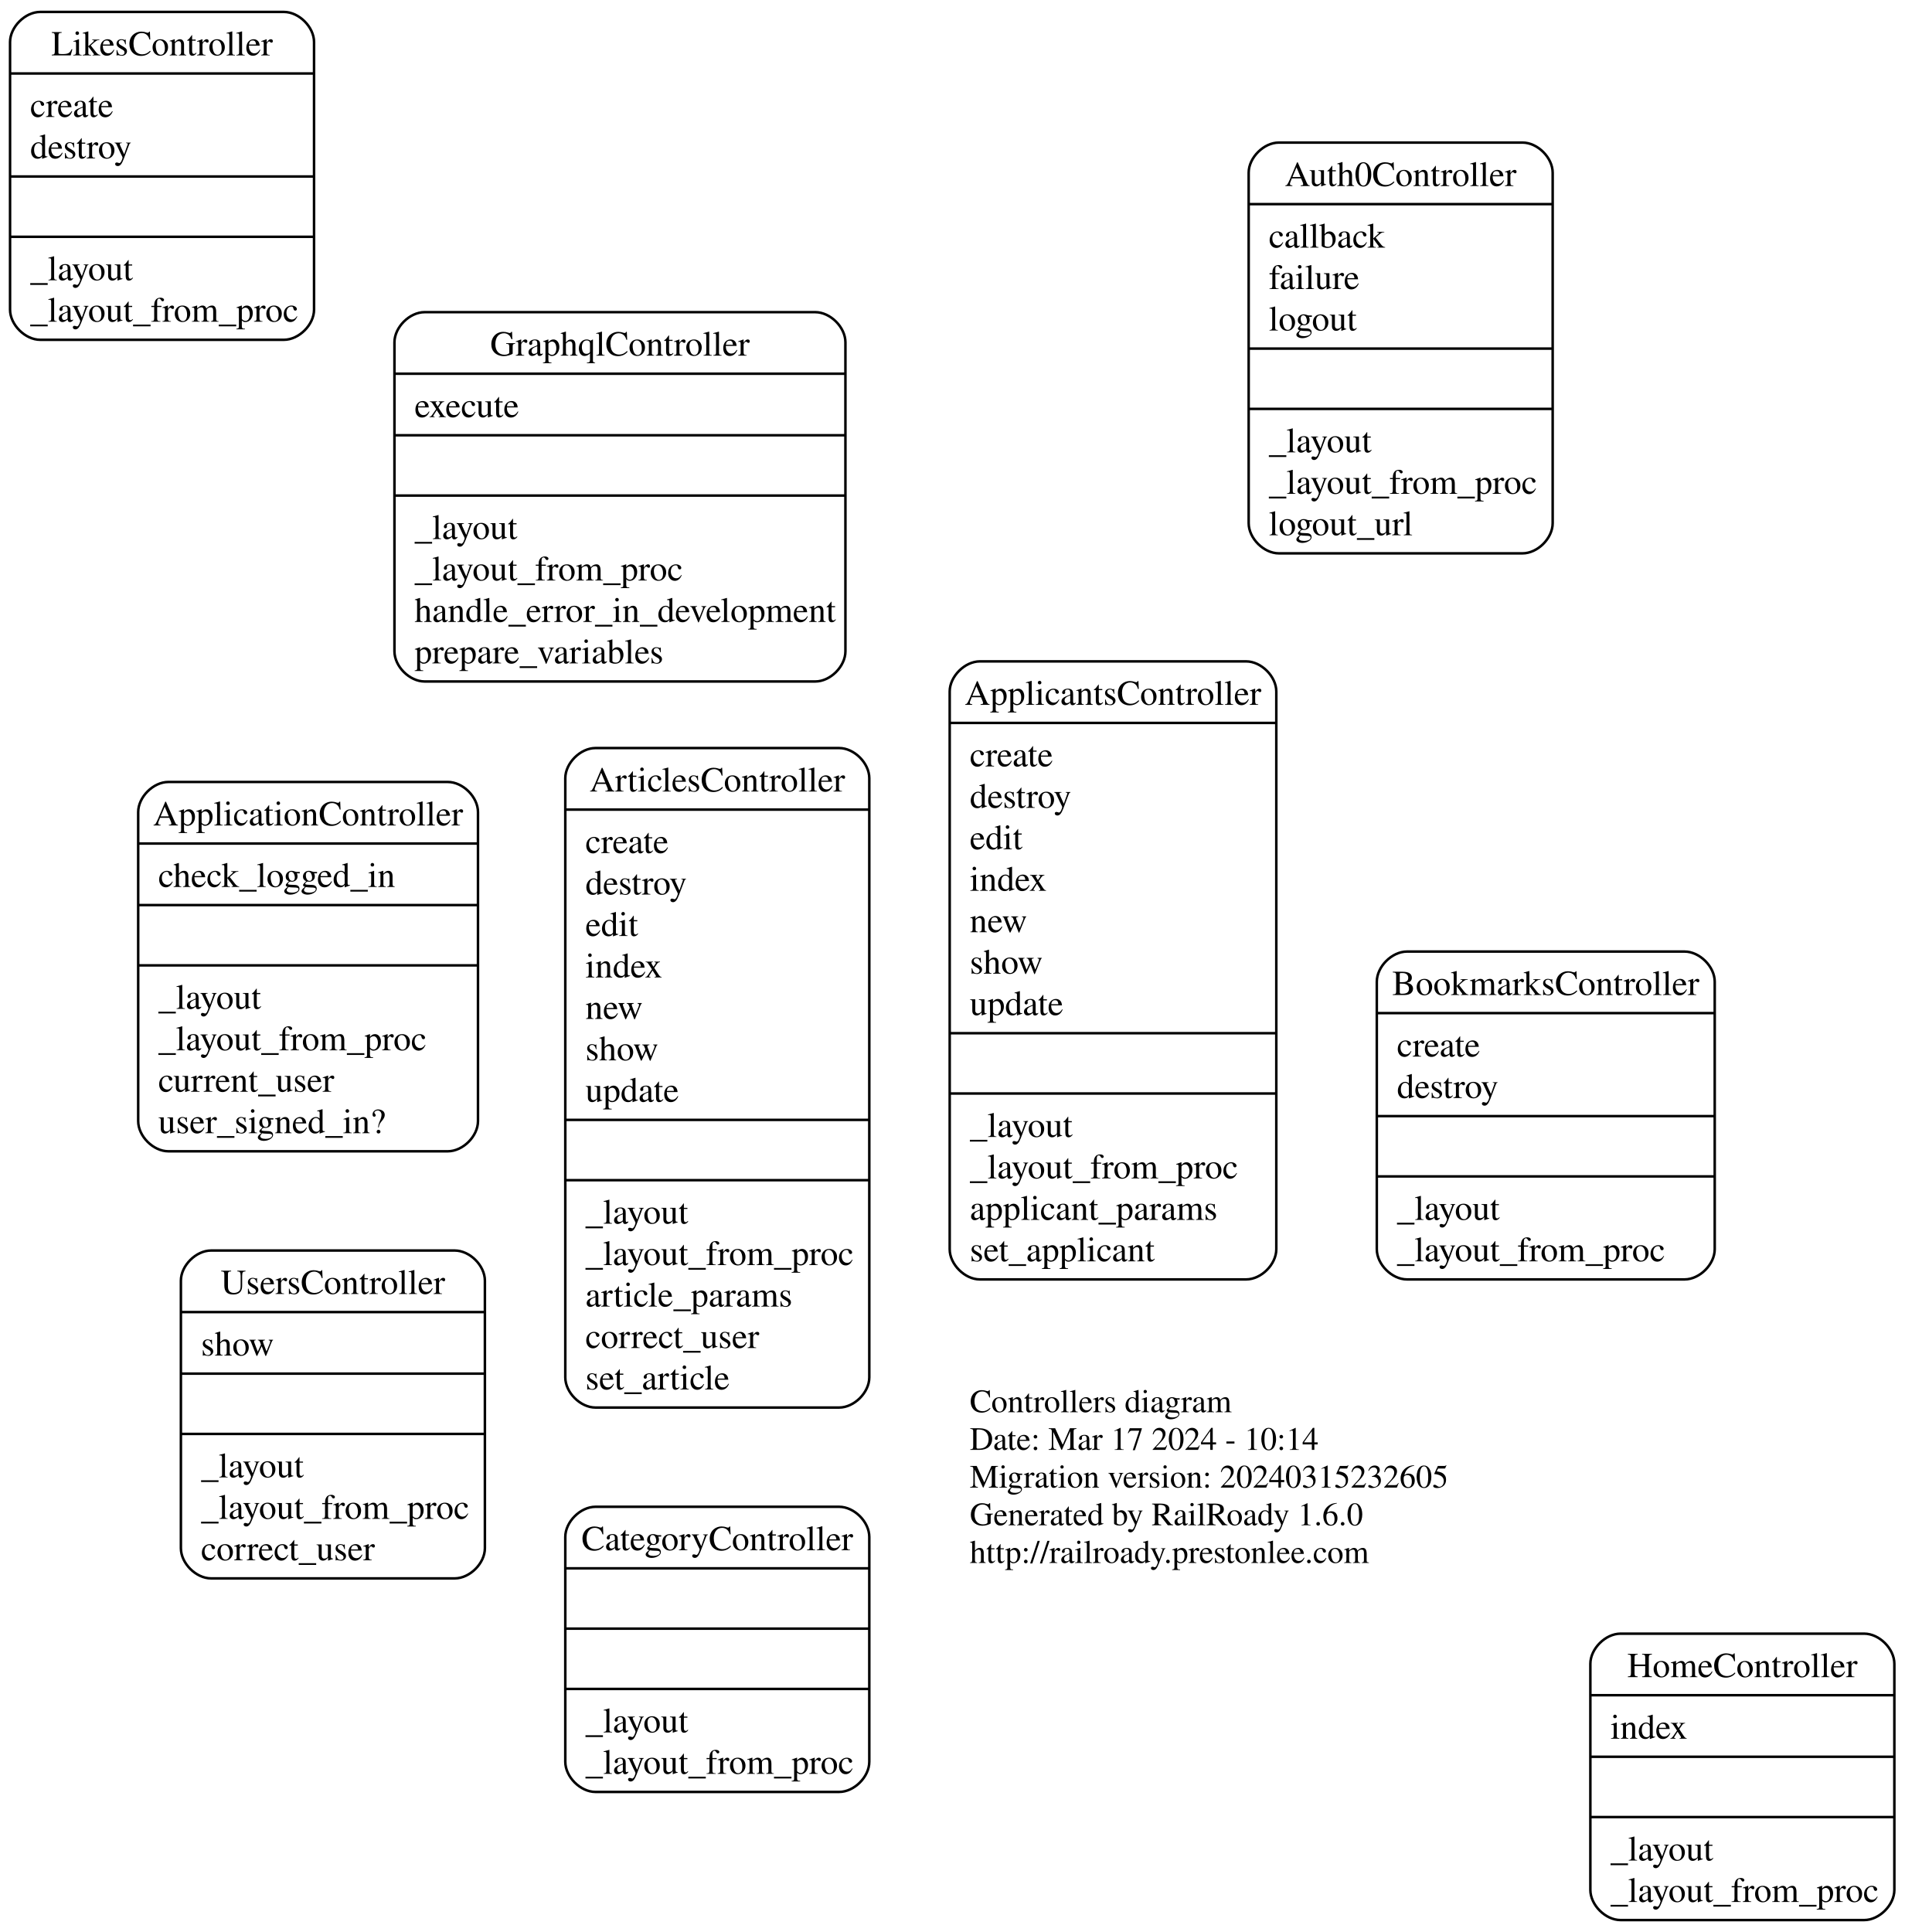
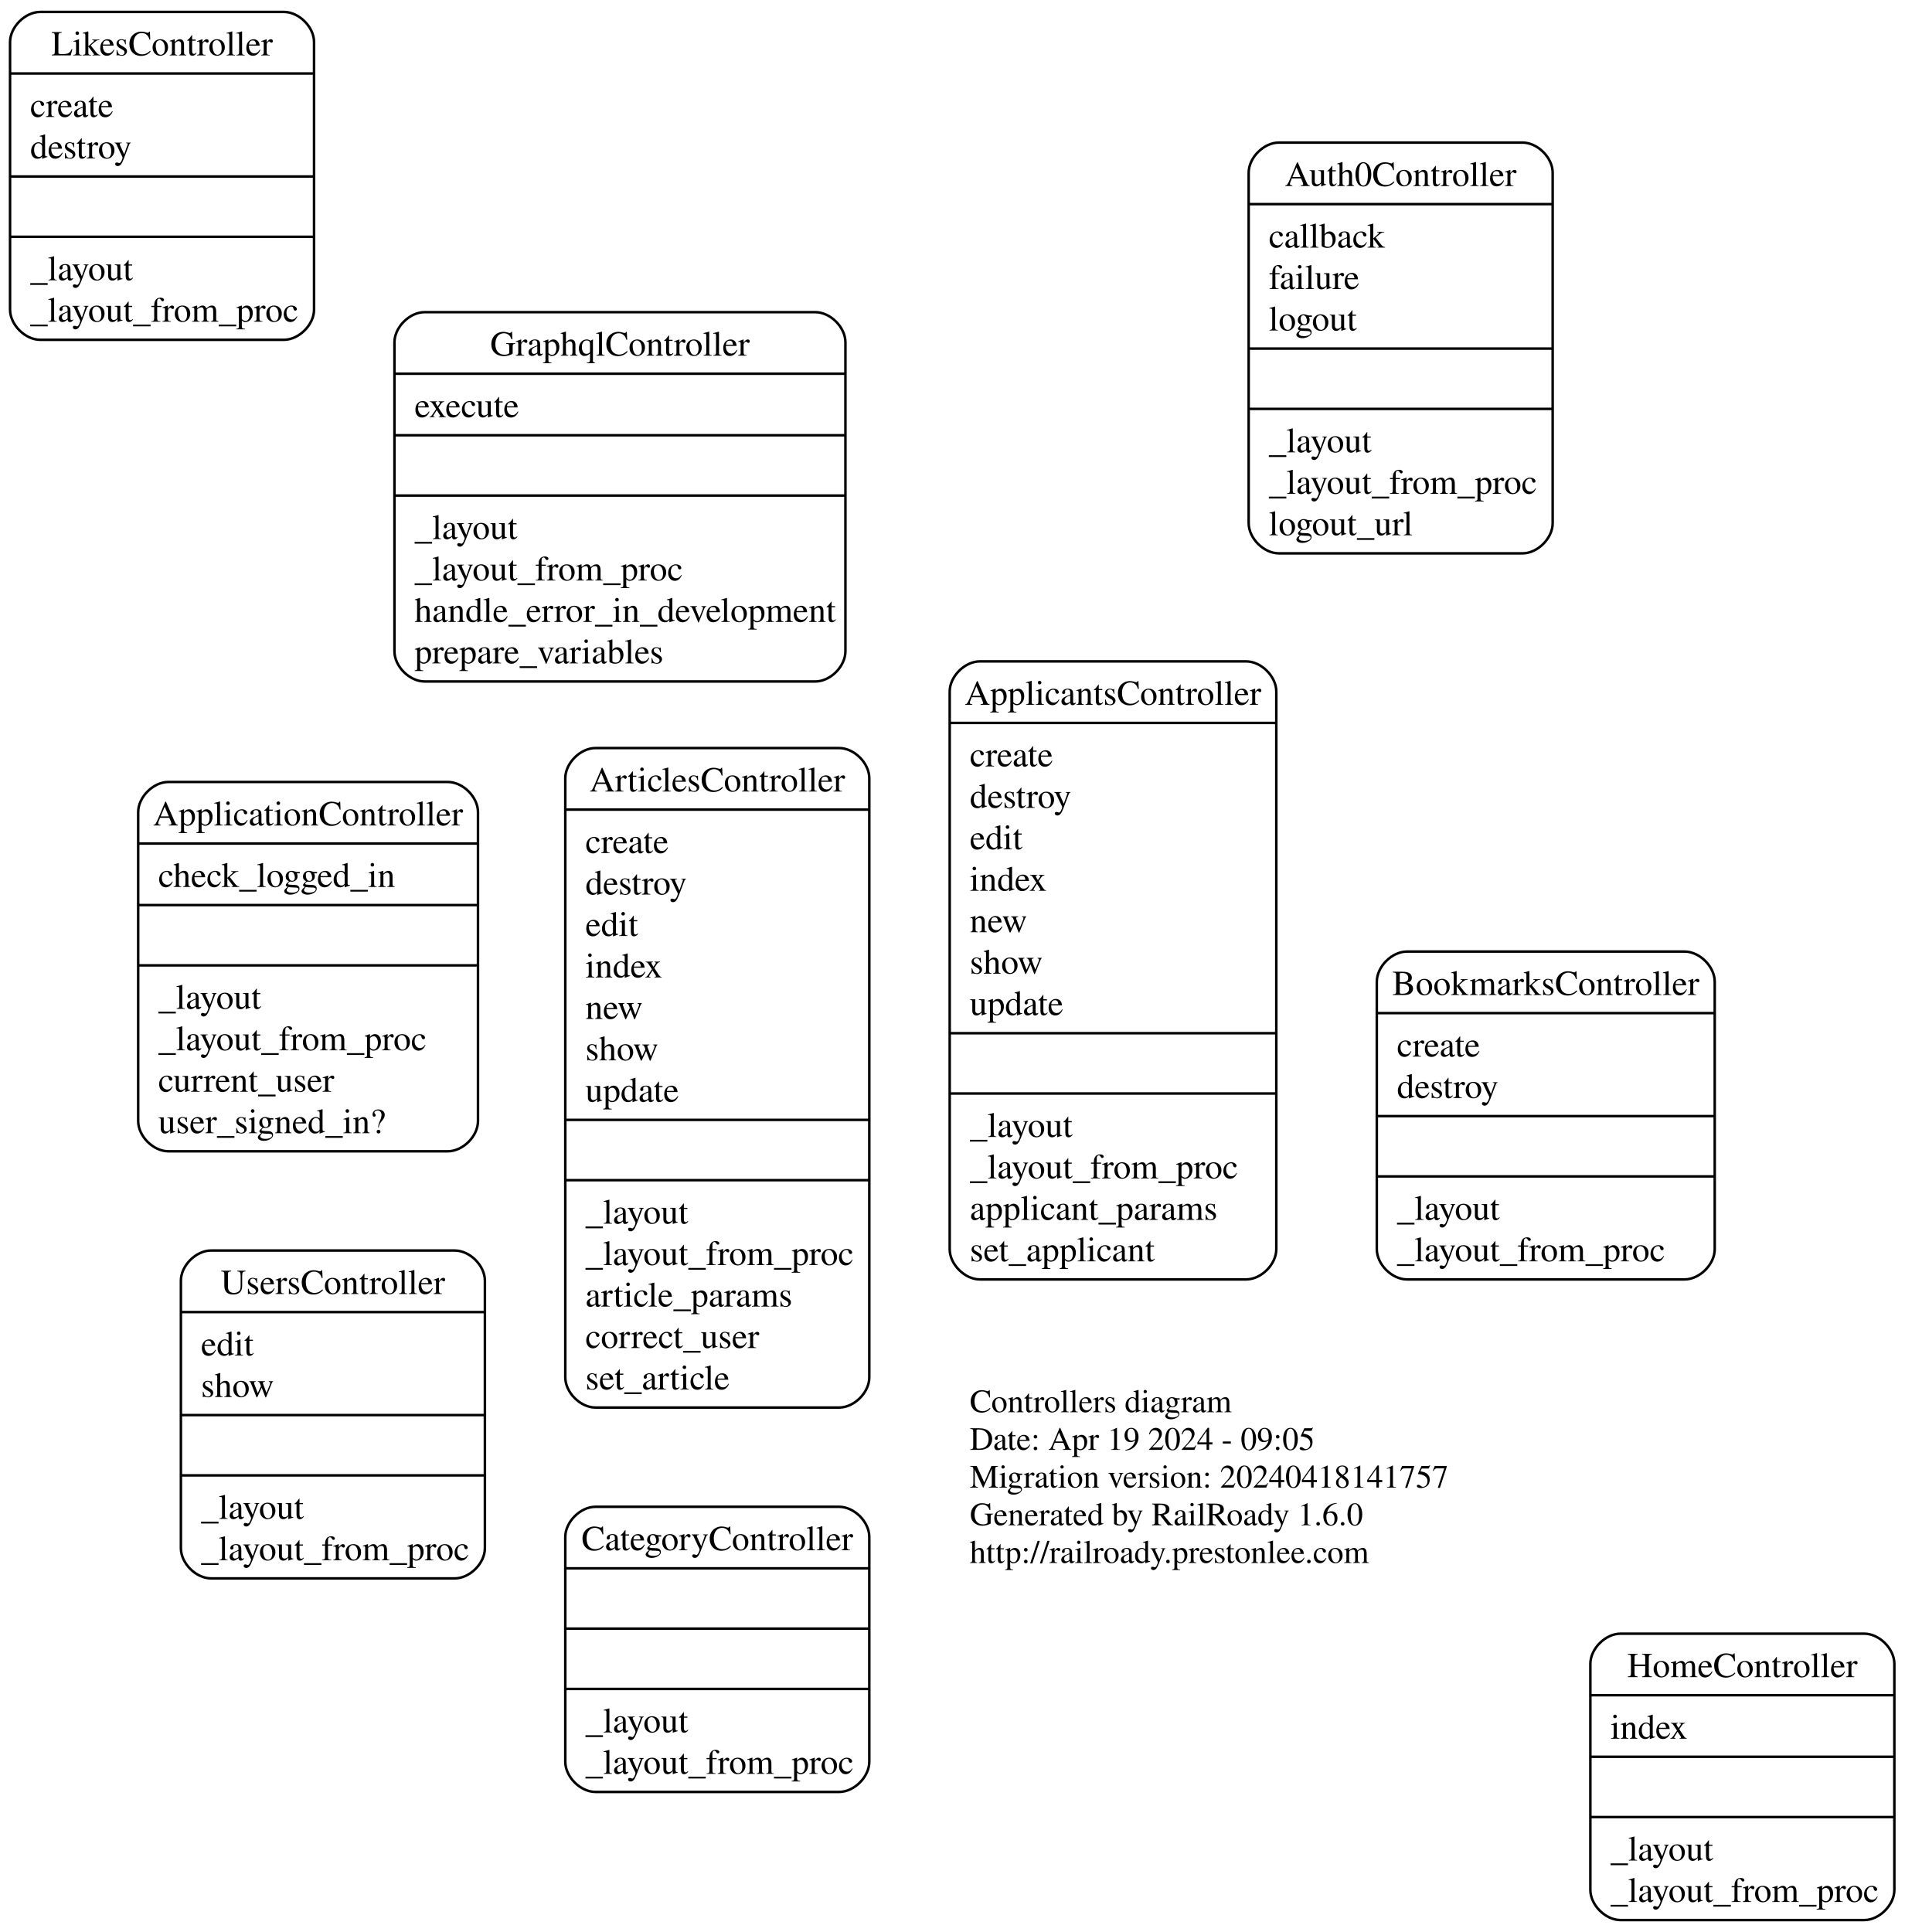
<svg xmlns="http://www.w3.org/2000/svg" width="758pt" height="769pt" viewBox="0.00 0.00 758.00 768.50">
  <g id="graph0" class="graph" transform="scale(1 1) rotate(0) translate(4 764.5)">
    <polygon fill="none" stroke="none" points="-4,4 -4,-764.5 754,-764.5 754,4 -4,4" />
    <g id="node1" class="node">
      <text text-anchor="start" x="382" y="-202.65" font-family="Times,serif" font-size="13.00">Controllers diagram</text>
-       <text text-anchor="start" x="382" y="-187.65" font-family="Times,serif" font-size="13.00">Date: Mar 17 2024 - 10:14</text>
-       <text text-anchor="start" x="382" y="-172.65" font-family="Times,serif" font-size="13.00">Migration version: 20240315232605</text>
+       <text text-anchor="start" x="382" y="-187.65" font-family="Times,serif" font-size="13.00">Date: Apr 19 2024 - 09:05</text>
+       <text text-anchor="start" x="382" y="-172.65" font-family="Times,serif" font-size="13.00">Migration version: 20240418141757</text>
      <text text-anchor="start" x="382" y="-157.65" font-family="Times,serif" font-size="13.00">Generated by RailRoady 1.6.0</text>
      <text text-anchor="start" x="382" y="-142.65" font-family="Times,serif" font-size="13.00">http://railroady.prestonlee.com</text>
    </g>
    <g id="node2" class="node">
      <path fill="none" stroke="black" d="M386,-255.5C386,-255.5 492,-255.5 492,-255.5 498,-255.5 504,-261.5 504,-267.5 504,-267.5 504,-489.5 504,-489.5 504,-495.5 498,-501.5 492,-501.5 492,-501.5 386,-501.5 386,-501.5 380,-501.5 374,-495.5 374,-489.5 374,-489.5 374,-267.5 374,-267.5 374,-261.5 380,-255.5 386,-255.5" />
      <text text-anchor="middle" x="439" y="-484.2" font-family="Times,serif" font-size="14.00">ApplicantsController</text>
      <polyline fill="none" stroke="black" points="374,-477 504,-477" />
      <text text-anchor="start" x="382" y="-459.7" font-family="Times,serif" font-size="14.00">create</text>
      <text text-anchor="start" x="382" y="-443.2" font-family="Times,serif" font-size="14.00">destroy</text>
      <text text-anchor="start" x="382" y="-426.7" font-family="Times,serif" font-size="14.00">edit</text>
      <text text-anchor="start" x="382" y="-410.2" font-family="Times,serif" font-size="14.00">index</text>
      <text text-anchor="start" x="382" y="-393.7" font-family="Times,serif" font-size="14.00">new</text>
      <text text-anchor="start" x="382" y="-377.2" font-family="Times,serif" font-size="14.00">show</text>
      <text text-anchor="start" x="382" y="-360.7" font-family="Times,serif" font-size="14.00">update</text>
      <polyline fill="none" stroke="black" points="374,-353.5 504,-353.5" />
      <polyline fill="none" stroke="black" points="374,-329.5 504,-329.5" />
      <text text-anchor="start" x="382" y="-312.2" font-family="Times,serif" font-size="14.00">_layout</text>
      <text text-anchor="start" x="382" y="-295.7" font-family="Times,serif" font-size="14.00">_layout_from_proc</text>
      <text text-anchor="start" x="382" y="-279.2" font-family="Times,serif" font-size="14.00">applicant_params</text>
      <text text-anchor="start" x="382" y="-262.7" font-family="Times,serif" font-size="14.00">set_applicant</text>
    </g>
    <g id="node3" class="node">
      <path fill="none" stroke="black" d="M63,-306.5C63,-306.5 174.25,-306.5 174.25,-306.5 180.25,-306.5 186.25,-312.5 186.25,-318.5 186.25,-318.5 186.25,-441.5 186.25,-441.5 186.25,-447.5 180.25,-453.5 174.25,-453.5 174.25,-453.5 63,-453.5 63,-453.5 57,-453.5 51,-447.5 51,-441.5 51,-441.5 51,-318.5 51,-318.5 51,-312.5 57,-306.5 63,-306.5" />
      <text text-anchor="middle" x="118.62" y="-436.2" font-family="Times,serif" font-size="14.00">ApplicationController</text>
      <polyline fill="none" stroke="black" points="51,-429 186.25,-429" />
      <text text-anchor="start" x="59" y="-411.7" font-family="Times,serif" font-size="14.00">check_logged_in</text>
      <polyline fill="none" stroke="black" points="51,-404.5 186.25,-404.5" />
      <polyline fill="none" stroke="black" points="51,-380.5 186.25,-380.5" />
      <text text-anchor="start" x="59" y="-363.2" font-family="Times,serif" font-size="14.00">_layout</text>
      <text text-anchor="start" x="59" y="-346.7" font-family="Times,serif" font-size="14.00">_layout_from_proc</text>
      <text text-anchor="start" x="59" y="-330.2" font-family="Times,serif" font-size="14.00">current_user</text>
      <text text-anchor="start" x="59" y="-313.7" font-family="Times,serif" font-size="14.00">user_signed_in?</text>
    </g>
    <g id="node4" class="node">
      <path fill="none" stroke="black" d="M233,-204.5C233,-204.5 330,-204.5 330,-204.5 336,-204.5 342,-210.5 342,-216.5 342,-216.5 342,-455 342,-455 342,-461 336,-467 330,-467 330,-467 233,-467 233,-467 227,-467 221,-461 221,-455 221,-455 221,-216.5 221,-216.5 221,-210.5 227,-204.5 233,-204.5" />
      <text text-anchor="middle" x="281.5" y="-449.7" font-family="Times,serif" font-size="14.00">ArticlesController</text>
      <polyline fill="none" stroke="black" points="221,-442.5 342,-442.5" />
      <text text-anchor="start" x="229" y="-425.2" font-family="Times,serif" font-size="14.00">create</text>
      <text text-anchor="start" x="229" y="-408.7" font-family="Times,serif" font-size="14.00">destroy</text>
      <text text-anchor="start" x="229" y="-392.2" font-family="Times,serif" font-size="14.00">edit</text>
      <text text-anchor="start" x="229" y="-375.7" font-family="Times,serif" font-size="14.00">index</text>
      <text text-anchor="start" x="229" y="-359.2" font-family="Times,serif" font-size="14.00">new</text>
      <text text-anchor="start" x="229" y="-342.7" font-family="Times,serif" font-size="14.00">show</text>
      <text text-anchor="start" x="229" y="-326.2" font-family="Times,serif" font-size="14.00">update</text>
      <polyline fill="none" stroke="black" points="221,-319 342,-319" />
      <polyline fill="none" stroke="black" points="221,-295 342,-295" />
      <text text-anchor="start" x="229" y="-277.7" font-family="Times,serif" font-size="14.00">_layout</text>
      <text text-anchor="start" x="229" y="-261.2" font-family="Times,serif" font-size="14.00">_layout_from_proc</text>
      <text text-anchor="start" x="229" y="-244.7" font-family="Times,serif" font-size="14.00">article_params</text>
      <text text-anchor="start" x="229" y="-228.2" font-family="Times,serif" font-size="14.00">correct_user</text>
      <text text-anchor="start" x="229" y="-211.7" font-family="Times,serif" font-size="14.00">set_article</text>
    </g>
    <g id="node5" class="node">
      <path fill="none" stroke="black" d="M505,-544.5C505,-544.5 602,-544.5 602,-544.5 608,-544.5 614,-550.5 614,-556.5 614,-556.5 614,-696 614,-696 614,-702 608,-708 602,-708 602,-708 505,-708 505,-708 499,-708 493,-702 493,-696 493,-696 493,-556.5 493,-556.5 493,-550.5 499,-544.5 505,-544.5" />
      <text text-anchor="middle" x="553.5" y="-690.7" font-family="Times,serif" font-size="14.00">Auth0Controller</text>
      <polyline fill="none" stroke="black" points="493,-683.5 614,-683.5" />
      <text text-anchor="start" x="501" y="-666.2" font-family="Times,serif" font-size="14.00">callback</text>
      <text text-anchor="start" x="501" y="-649.7" font-family="Times,serif" font-size="14.00">failure</text>
      <text text-anchor="start" x="501" y="-633.2" font-family="Times,serif" font-size="14.00">logout</text>
      <polyline fill="none" stroke="black" points="493,-626 614,-626" />
      <polyline fill="none" stroke="black" points="493,-602 614,-602" />
      <text text-anchor="start" x="501" y="-584.7" font-family="Times,serif" font-size="14.00">_layout</text>
      <text text-anchor="start" x="501" y="-568.2" font-family="Times,serif" font-size="14.00">_layout_from_proc</text>
      <text text-anchor="start" x="501" y="-551.7" font-family="Times,serif" font-size="14.00">logout_url</text>
    </g>
    <g id="node6" class="node">
      <path fill="none" stroke="black" d="M556,-255.5C556,-255.5 666.5,-255.5 666.5,-255.5 672.5,-255.5 678.5,-261.5 678.5,-267.5 678.5,-267.5 678.5,-374 678.5,-374 678.5,-380 672.5,-386 666.5,-386 666.5,-386 556,-386 556,-386 550,-386 544,-380 544,-374 544,-374 544,-267.5 544,-267.5 544,-261.5 550,-255.5 556,-255.5" />
      <text text-anchor="middle" x="611.25" y="-368.7" font-family="Times,serif" font-size="14.00">BookmarksController</text>
      <polyline fill="none" stroke="black" points="544,-361.5 678.5,-361.5" />
      <text text-anchor="start" x="552" y="-344.2" font-family="Times,serif" font-size="14.00">create</text>
      <text text-anchor="start" x="552" y="-327.7" font-family="Times,serif" font-size="14.00">destroy</text>
      <polyline fill="none" stroke="black" points="544,-320.5 678.5,-320.5" />
      <polyline fill="none" stroke="black" points="544,-296.5 678.5,-296.5" />
      <text text-anchor="start" x="552" y="-279.2" font-family="Times,serif" font-size="14.00">_layout</text>
      <text text-anchor="start" x="552" y="-262.7" font-family="Times,serif" font-size="14.00">_layout_from_proc</text>
    </g>
    <g id="node7" class="node">
      <path fill="none" stroke="black" d="M233,-51.5C233,-51.5 330,-51.5 330,-51.5 336,-51.5 342,-57.5 342,-63.5 342,-63.5 342,-153 342,-153 342,-159 336,-165 330,-165 330,-165 233,-165 233,-165 227,-165 221,-159 221,-153 221,-153 221,-63.5 221,-63.5 221,-57.5 227,-51.5 233,-51.5" />
      <text text-anchor="middle" x="281.5" y="-147.7" font-family="Times,serif" font-size="14.00">CategoryController</text>
      <polyline fill="none" stroke="black" points="221,-140.5 342,-140.5" />
      <polyline fill="none" stroke="black" points="221,-116.5 342,-116.5" />
      <polyline fill="none" stroke="black" points="221,-92.5 342,-92.5" />
      <text text-anchor="start" x="229" y="-75.2" font-family="Times,serif" font-size="14.00">_layout</text>
      <text text-anchor="start" x="229" y="-58.7" font-family="Times,serif" font-size="14.00">_layout_from_proc</text>
    </g>
    <g id="node8" class="node">
      <path fill="none" stroke="black" d="M165,-493.5C165,-493.5 320.5,-493.5 320.5,-493.5 326.5,-493.5 332.5,-499.5 332.5,-505.5 332.5,-505.5 332.5,-628.5 332.5,-628.5 332.5,-634.5 326.5,-640.5 320.5,-640.5 320.5,-640.5 165,-640.5 165,-640.5 159,-640.5 153,-634.5 153,-628.5 153,-628.5 153,-505.5 153,-505.5 153,-499.5 159,-493.5 165,-493.5" />
      <text text-anchor="middle" x="242.75" y="-623.2" font-family="Times,serif" font-size="14.00">GraphqlController</text>
      <polyline fill="none" stroke="black" points="153,-616 332.5,-616" />
      <text text-anchor="start" x="161" y="-598.7" font-family="Times,serif" font-size="14.00">execute</text>
      <polyline fill="none" stroke="black" points="153,-591.5 332.5,-591.5" />
      <polyline fill="none" stroke="black" points="153,-567.5 332.5,-567.5" />
      <text text-anchor="start" x="161" y="-550.2" font-family="Times,serif" font-size="14.00">_layout</text>
      <text text-anchor="start" x="161" y="-533.7" font-family="Times,serif" font-size="14.00">_layout_from_proc</text>
      <text text-anchor="start" x="161" y="-517.2" font-family="Times,serif" font-size="14.00">handle_error_in_development</text>
      <text text-anchor="start" x="161" y="-500.7" font-family="Times,serif" font-size="14.00">prepare_variables</text>
    </g>
    <g id="node9" class="node">
      <path fill="none" stroke="black" d="M641,-0.5C641,-0.5 738,-0.5 738,-0.5 744,-0.5 750,-6.5 750,-12.5 750,-12.5 750,-102.5 750,-102.5 750,-108.5 744,-114.5 738,-114.5 738,-114.5 641,-114.5 641,-114.5 635,-114.5 629,-108.5 629,-102.5 629,-102.5 629,-12.5 629,-12.5 629,-6.5 635,-0.5 641,-0.5" />
      <text text-anchor="middle" x="689.5" y="-97.2" font-family="Times,serif" font-size="14.00">HomeController</text>
      <polyline fill="none" stroke="black" points="629,-90 750,-90" />
      <text text-anchor="start" x="637" y="-72.7" font-family="Times,serif" font-size="14.00">index</text>
      <polyline fill="none" stroke="black" points="629,-65.5 750,-65.5" />
      <polyline fill="none" stroke="black" points="629,-41.5 750,-41.5" />
      <text text-anchor="start" x="637" y="-24.2" font-family="Times,serif" font-size="14.00">_layout</text>
      <text text-anchor="start" x="637" y="-7.7" font-family="Times,serif" font-size="14.00">_layout_from_proc</text>
    </g>
    <g id="node10" class="node">
      <path fill="none" stroke="black" d="M12,-629.5C12,-629.5 109,-629.5 109,-629.5 115,-629.5 121,-635.5 121,-641.5 121,-641.5 121,-748 121,-748 121,-754 115,-760 109,-760 109,-760 12,-760 12,-760 6,-760 0,-754 0,-748 0,-748 0,-641.5 0,-641.5 0,-635.5 6,-629.5 12,-629.5" />
      <text text-anchor="middle" x="60.5" y="-742.7" font-family="Times,serif" font-size="14.00">LikesController</text>
      <polyline fill="none" stroke="black" points="0,-735.5 121,-735.5" />
      <text text-anchor="start" x="8" y="-718.2" font-family="Times,serif" font-size="14.00">create</text>
      <text text-anchor="start" x="8" y="-701.7" font-family="Times,serif" font-size="14.00">destroy</text>
      <polyline fill="none" stroke="black" points="0,-694.5 121,-694.5" />
      <polyline fill="none" stroke="black" points="0,-670.5 121,-670.5" />
      <text text-anchor="start" x="8" y="-653.2" font-family="Times,serif" font-size="14.00">_layout</text>
      <text text-anchor="start" x="8" y="-636.7" font-family="Times,serif" font-size="14.00">_layout_from_proc</text>
    </g>
    <g id="node11" class="node">
      <path fill="none" stroke="black" d="M80,-136.5C80,-136.5 177,-136.5 177,-136.5 183,-136.5 189,-142.5 189,-148.5 189,-148.5 189,-255 189,-255 189,-261 183,-267 177,-267 177,-267 80,-267 80,-267 74,-267 68,-261 68,-255 68,-255 68,-148.5 68,-148.5 68,-142.5 74,-136.5 80,-136.5" />
      <text text-anchor="middle" x="128.5" y="-249.7" font-family="Times,serif" font-size="14.00">UsersController</text>
      <polyline fill="none" stroke="black" points="68,-242.5 189,-242.5" />
-       <text text-anchor="start" x="76" y="-225.2" font-family="Times,serif" font-size="14.00">show</text>
-       <polyline fill="none" stroke="black" points="68,-218 189,-218" />
-       <polyline fill="none" stroke="black" points="68,-194 189,-194" />
-       <text text-anchor="start" x="76" y="-176.7" font-family="Times,serif" font-size="14.00">_layout</text>
-       <text text-anchor="start" x="76" y="-160.2" font-family="Times,serif" font-size="14.00">_layout_from_proc</text>
-       <text text-anchor="start" x="76" y="-143.7" font-family="Times,serif" font-size="14.00">correct_user</text>
+       <text text-anchor="start" x="76" y="-225.2" font-family="Times,serif" font-size="14.00">edit</text>
+       <text text-anchor="start" x="76" y="-208.7" font-family="Times,serif" font-size="14.00">show</text>
+       <polyline fill="none" stroke="black" points="68,-201.5 189,-201.5" />
+       <polyline fill="none" stroke="black" points="68,-177.5 189,-177.5" />
+       <text text-anchor="start" x="76" y="-160.2" font-family="Times,serif" font-size="14.00">_layout</text>
+       <text text-anchor="start" x="76" y="-143.7" font-family="Times,serif" font-size="14.00">_layout_from_proc</text>
    </g>
  </g>
</svg>
